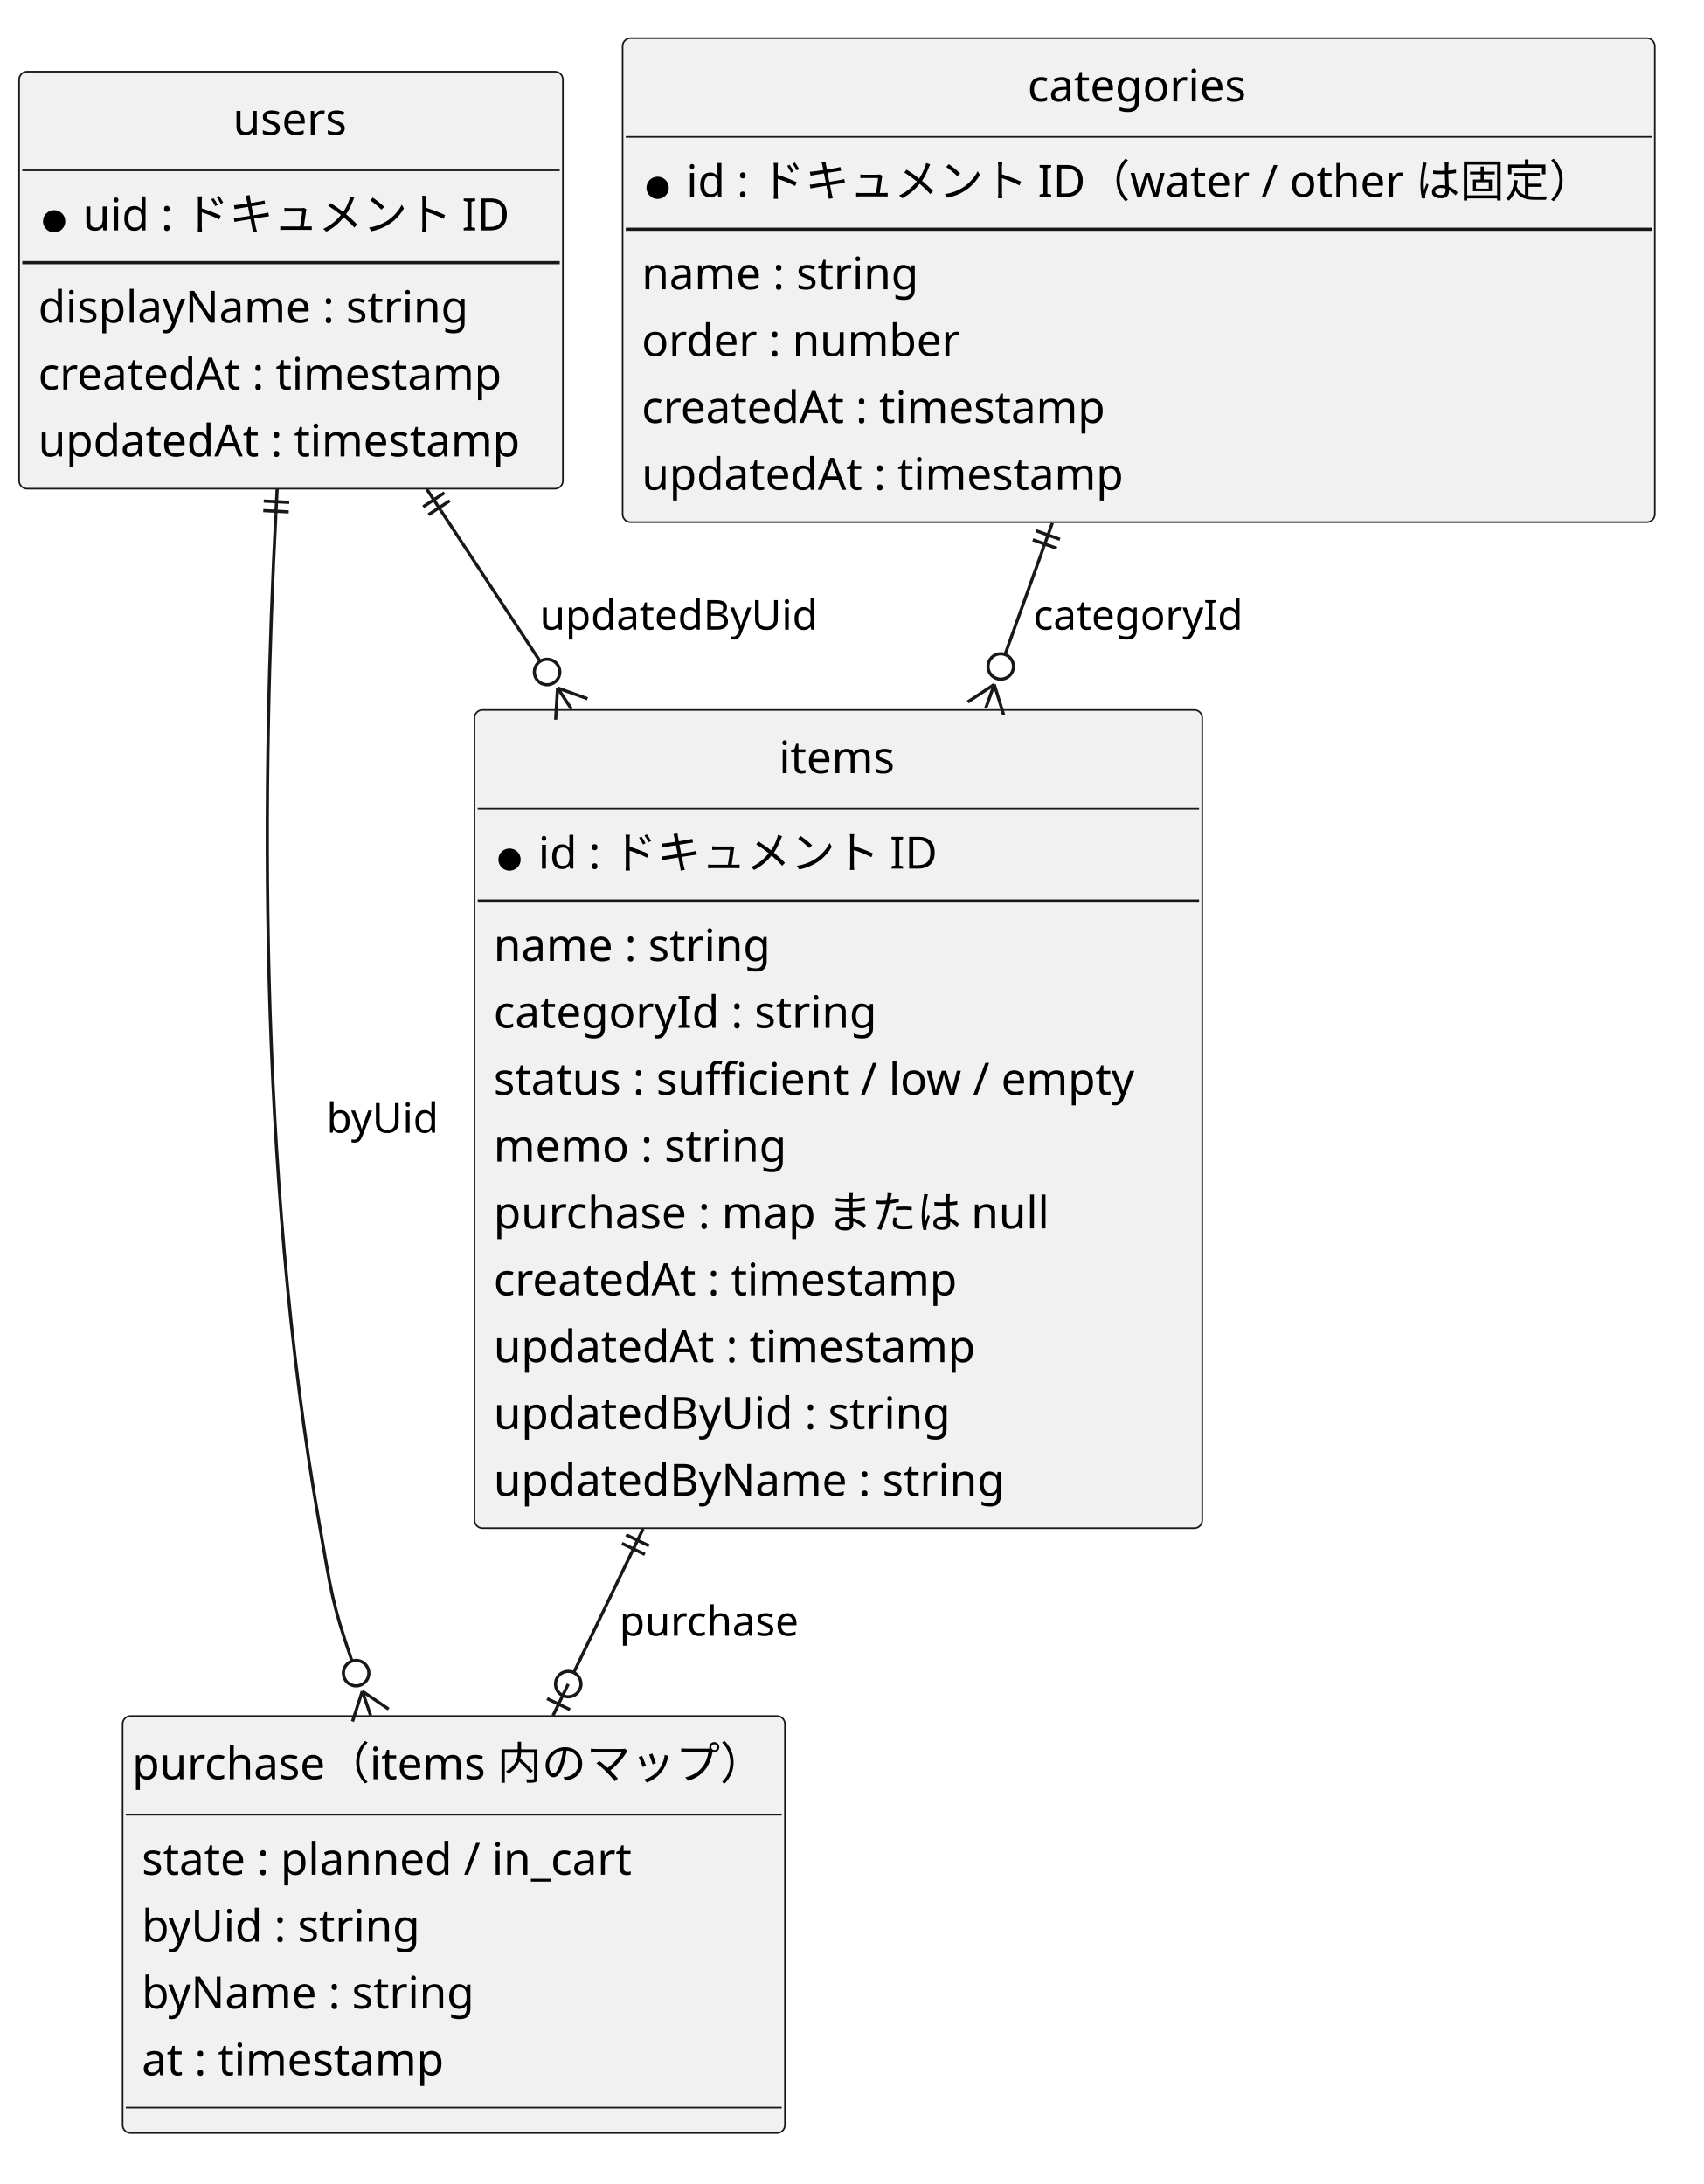
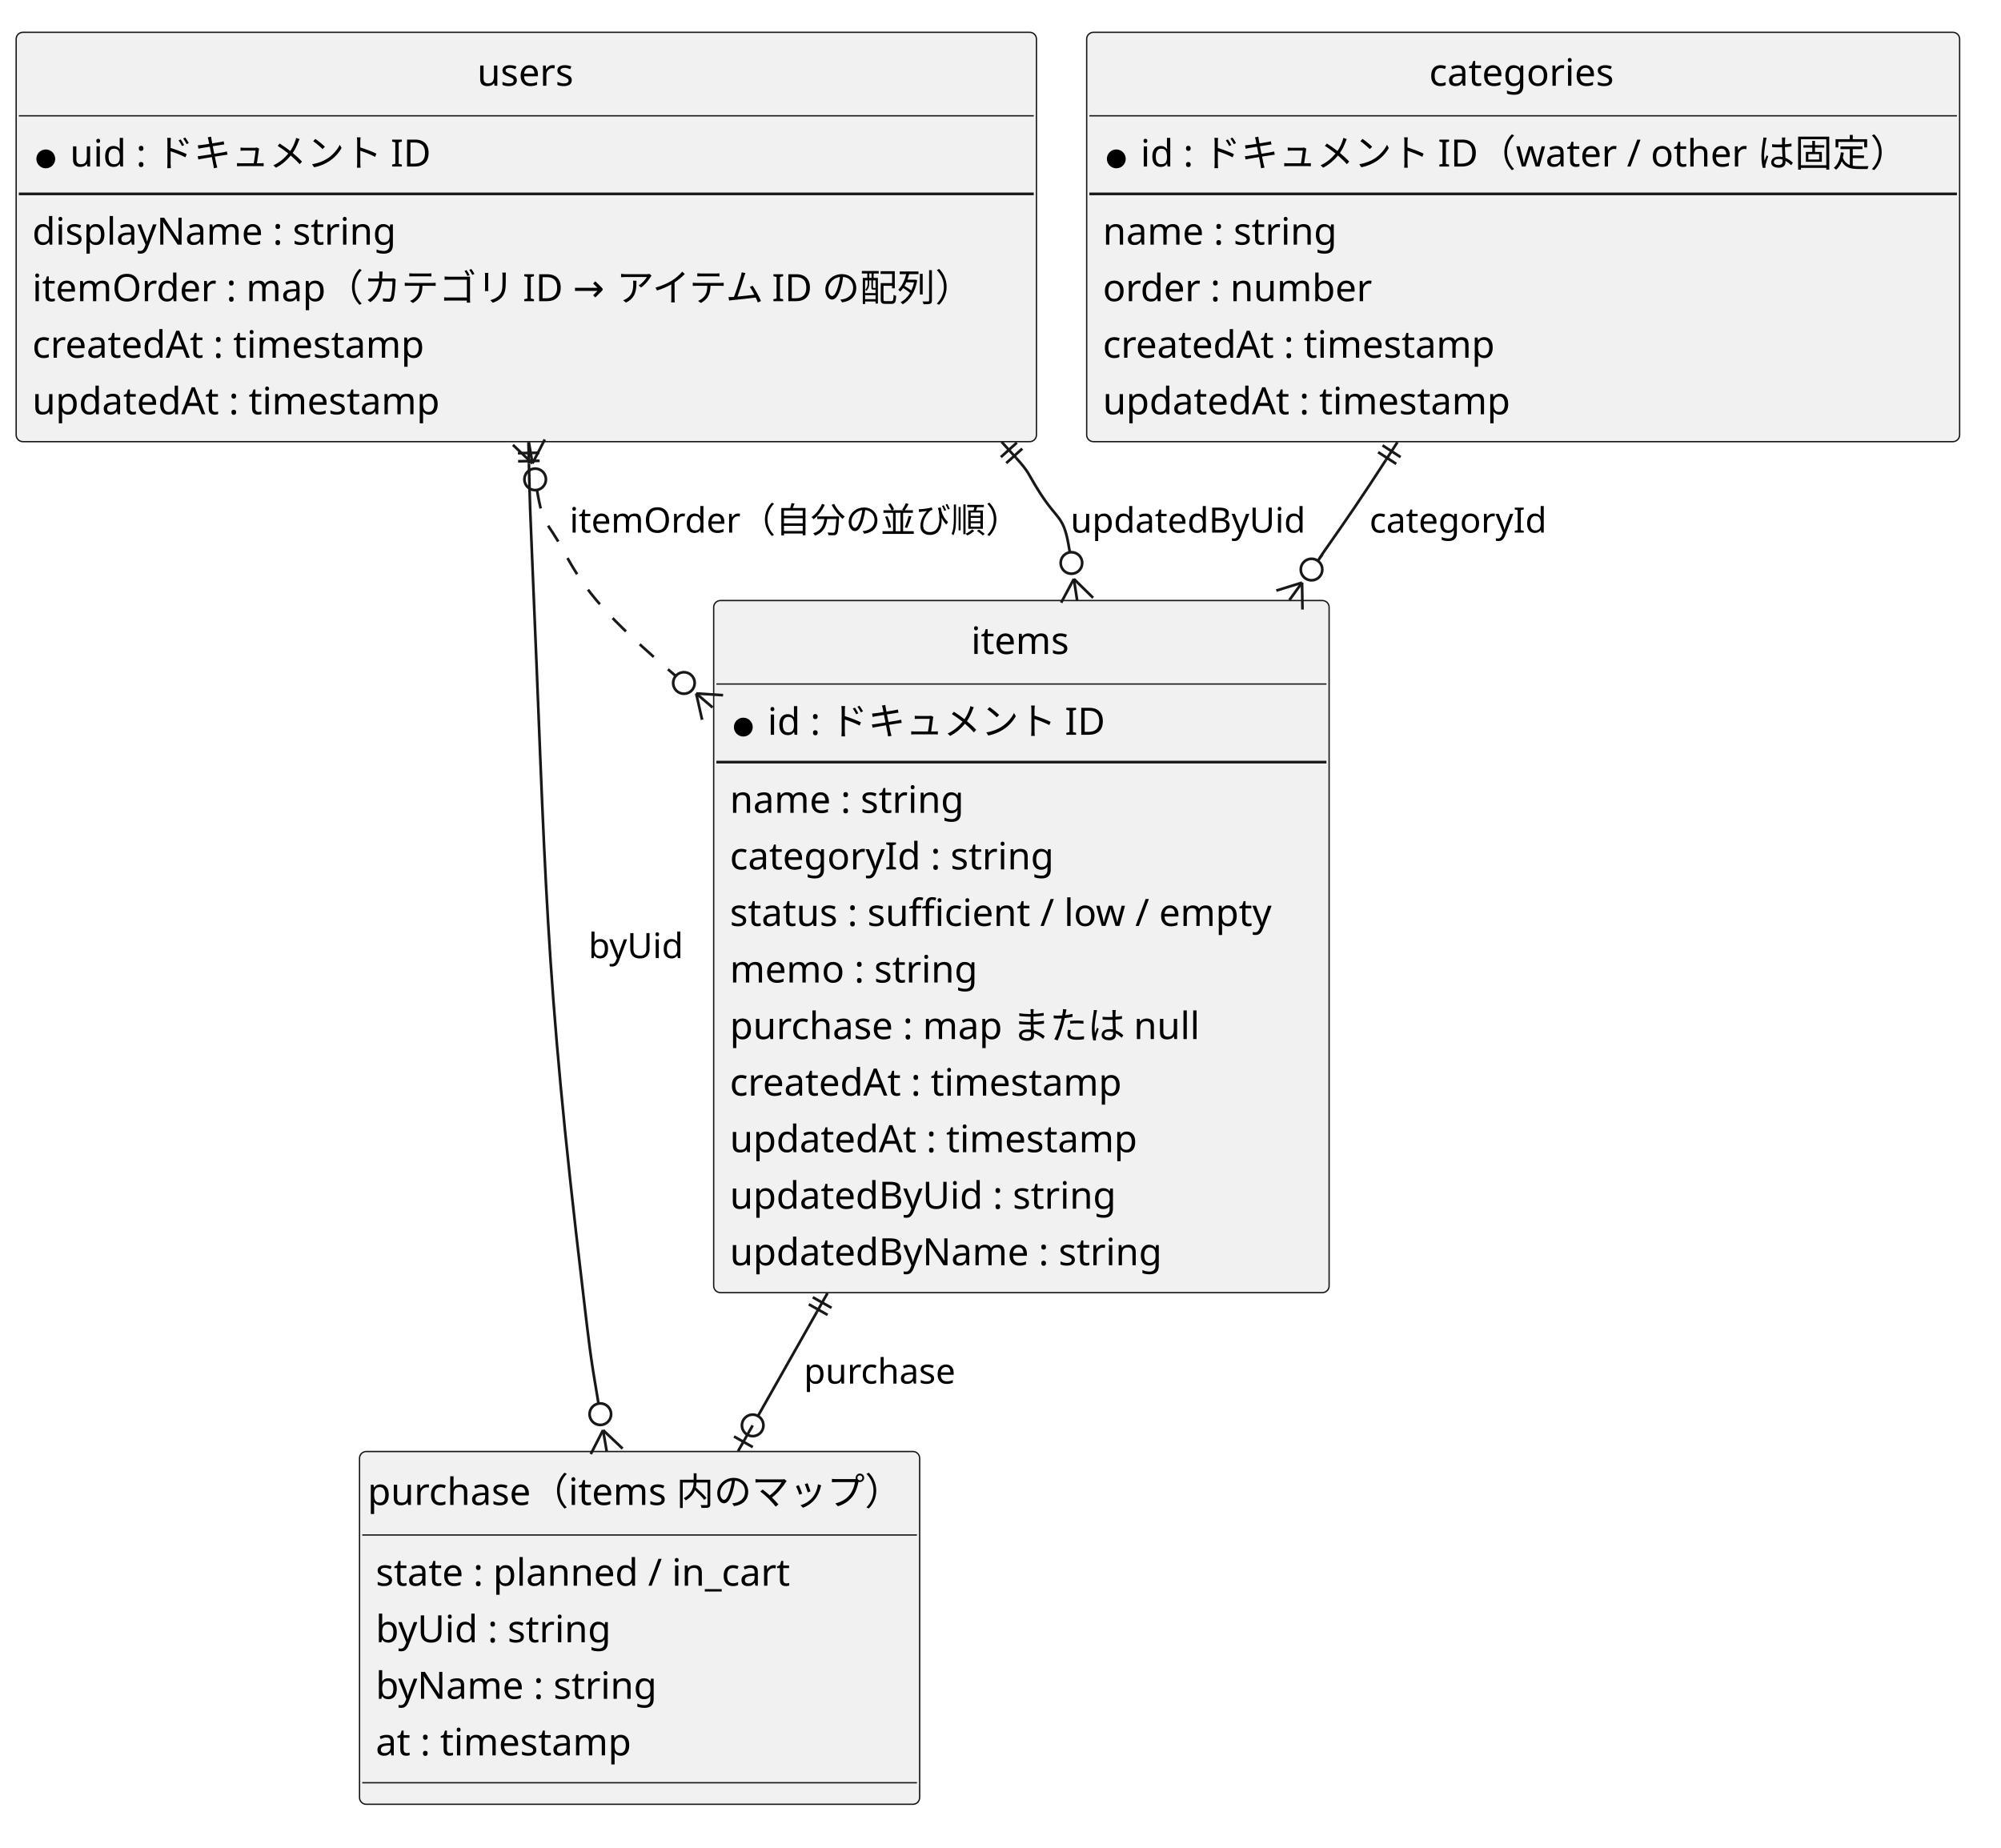
- <svg xmlns="http://www.w3.org/2000/svg" version="1.1" data-diagram-type="CLASS" style="width:535px;height:686px;background:#FFFFFF;" width="535px" height="686px" viewBox="0 0 535 686" zoomAndPan="magnify" preserveAspectRatio="none" contentStyleType="text/css">
+ <svg xmlns="http://www.w3.org/2000/svg" version="1.1" data-diagram-type="CLASS" style="width:743px;height:686px;background:#FFFFFF;" width="743px" height="686px" viewBox="0 0 743 686" zoomAndPan="magnify" preserveAspectRatio="none" contentStyleType="text/css">
  <defs />
  <g font-family="sans-serif" lengthAdjust="spacing">
    <g class="entity" data-qualified-name="users" id="ent0001" data-source-line="6">
-       <rect x="6" y="22.5" width="170.758" height="131" fill="#F1F1F1" style="stroke:#181818;stroke-width:0.5;" rx="2.5" ry="2.5" />
-       <text x="73.147" y="42.341" fill="#000" font-size="14" textLength="36.463" font-family="'Meiryo'">users</text>
-       <line x1="7" y1="53.5" x2="175.758" y2="53.5" style="stroke:#181818;stroke-width:0.5;" />
+       <rect x="6" y="12" width="378.851" height="152" fill="#F1F1F1" style="stroke:#181818;stroke-width:0.5;" rx="2.5" ry="2.5" />
+       <text x="177.194" y="31.841" fill="#000" font-size="14" textLength="36.463" font-family="'Meiryo'">users</text>
+       <line x1="7" y1="43" x2="383.851" y2="43" style="stroke:#181818;stroke-width:0.5;" />
      <g data-visibility-modifier="IE_MANDATORY">
-         <ellipse cx="17" cy="69.5" rx="3" ry="3" fill="#000" style="stroke:#000;stroke-width:1;" />
+         <ellipse cx="17" cy="59" rx="3" ry="3" fill="#000" style="stroke:#000;stroke-width:1;" />
      </g>
-       <text x="26" y="72.341" fill="#000" font-size="14" textLength="141.142" font-family="'Meiryo'">uid : ドキュメント ID</text>
-       <line x1="7" y1="82.5" x2="175.758" y2="82.5" style="stroke:#181818;stroke-width:1;" />
-       <text x="12" y="101.341" fill="#000" font-size="14" textLength="141.47" font-family="'Meiryo'">displayName : string</text>
-       <text x="12" y="122.341" fill="#000" font-size="14" textLength="154.027" font-family="'Meiryo'">createdAt : timestamp</text>
-       <text x="12" y="143.341" fill="#000" font-size="14" textLength="158.758" font-family="'Meiryo'">updatedAt : timestamp</text>
+       <text x="26" y="61.841" fill="#000" font-size="14" textLength="141.142" font-family="'Meiryo'">uid : ドキュメント ID</text>
+       <line x1="7" y1="72" x2="383.851" y2="72" style="stroke:#181818;stroke-width:1;" />
+       <text x="12" y="90.841" fill="#000" font-size="14" textLength="141.47" font-family="'Meiryo'">displayName : string</text>
+       <text x="12" y="111.841" fill="#000" font-size="14" textLength="366.851" font-family="'Meiryo'">itemOrder : map（カテゴリ ID → アイテム ID の配列）</text>
+       <text x="12" y="132.841" fill="#000" font-size="14" textLength="154.027" font-family="'Meiryo'">createdAt : timestamp</text>
+       <text x="12" y="153.841" fill="#000" font-size="14" textLength="158.758" font-family="'Meiryo'">updatedAt : timestamp</text>
    </g>
-     <g class="entity" data-qualified-name="categories" id="ent0002" data-source-line="14">
-       <rect x="195.5" y="12" width="324.136" height="152" fill="#F1F1F1" style="stroke:#181818;stroke-width:0.5;" rx="2.5" ry="2.5" />
-       <text x="322.667" y="31.841" fill="#000" font-size="14" textLength="69.802" font-family="'Meiryo'">categories</text>
-       <line x1="196.5" y1="43" x2="518.636" y2="43" style="stroke:#181818;stroke-width:0.5;" />
+     <g class="entity" data-qualified-name="categories" id="ent0002" data-source-line="15">
+       <rect x="403.5" y="12" width="324.136" height="152" fill="#F1F1F1" style="stroke:#181818;stroke-width:0.5;" rx="2.5" ry="2.5" />
+       <text x="530.667" y="31.841" fill="#000" font-size="14" textLength="69.802" font-family="'Meiryo'">categories</text>
+       <line x1="404.5" y1="43" x2="726.636" y2="43" style="stroke:#181818;stroke-width:0.5;" />
      <g data-visibility-modifier="IE_MANDATORY">
-         <ellipse cx="206.5" cy="59" rx="3" ry="3" fill="#000" style="stroke:#000;stroke-width:1;" />
+         <ellipse cx="414.5" cy="59" rx="3" ry="3" fill="#000" style="stroke:#000;stroke-width:1;" />
      </g>
-       <text x="215.5" y="61.841" fill="#000" font-size="14" textLength="298.136" font-family="'Meiryo'">id : ドキュメント ID（water / other は固定）</text>
-       <line x1="196.5" y1="72" x2="518.636" y2="72" style="stroke:#181818;stroke-width:1;" />
-       <text x="201.5" y="90.841" fill="#000" font-size="14" textLength="92.586" font-family="'Meiryo'">name : string</text>
-       <text x="201.5" y="111.841" fill="#000" font-size="14" textLength="105.13" font-family="'Meiryo'">order : number</text>
-       <text x="201.5" y="132.841" fill="#000" font-size="14" textLength="154.027" font-family="'Meiryo'">createdAt : timestamp</text>
-       <text x="201.5" y="153.841" fill="#000" font-size="14" textLength="158.758" font-family="'Meiryo'">updatedAt : timestamp</text>
+       <text x="423.5" y="61.841" fill="#000" font-size="14" textLength="298.136" font-family="'Meiryo'">id : ドキュメント ID（water / other は固定）</text>
+       <line x1="404.5" y1="72" x2="726.636" y2="72" style="stroke:#181818;stroke-width:1;" />
+       <text x="409.5" y="90.841" fill="#000" font-size="14" textLength="92.586" font-family="'Meiryo'">name : string</text>
+       <text x="409.5" y="111.841" fill="#000" font-size="14" textLength="105.13" font-family="'Meiryo'">order : number</text>
+       <text x="409.5" y="132.841" fill="#000" font-size="14" textLength="154.027" font-family="'Meiryo'">createdAt : timestamp</text>
+       <text x="409.5" y="153.841" fill="#000" font-size="14" textLength="158.758" font-family="'Meiryo'">updatedAt : timestamp</text>
    </g>
-     <g class="entity" data-qualified-name="items" id="ent0003" data-source-line="23">
-       <rect x="149" y="223" width="228.521" height="257" fill="#F1F1F1" style="stroke:#181818;stroke-width:0.5;" rx="2.5" ry="2.5" />
-       <text x="244.588" y="242.841" fill="#000" font-size="14" textLength="37.345" font-family="'Meiryo'">items</text>
-       <line x1="150" y1="254" x2="376.521" y2="254" style="stroke:#181818;stroke-width:0.5;" />
+     <g class="entity" data-qualified-name="items" id="ent0003" data-source-line="24">
+       <rect x="265" y="223" width="228.521" height="257" fill="#F1F1F1" style="stroke:#181818;stroke-width:0.5;" rx="2.5" ry="2.5" />
+       <text x="360.588" y="242.841" fill="#000" font-size="14" textLength="37.345" font-family="'Meiryo'">items</text>
+       <line x1="266" y1="254" x2="492.521" y2="254" style="stroke:#181818;stroke-width:0.5;" />
      <g data-visibility-modifier="IE_MANDATORY">
-         <ellipse cx="160" cy="270" rx="3" ry="3" fill="#000" style="stroke:#000;stroke-width:1;" />
+         <ellipse cx="276" cy="270" rx="3" ry="3" fill="#000" style="stroke:#000;stroke-width:1;" />
      </g>
-       <text x="169" y="272.841" fill="#000" font-size="14" textLength="132.487" font-family="'Meiryo'">id : ドキュメント ID</text>
-       <line x1="150" y1="283" x2="376.521" y2="283" style="stroke:#181818;stroke-width:1;" />
-       <text x="155" y="301.841" fill="#000" font-size="14" textLength="92.586" font-family="'Meiryo'">name : string</text>
-       <text x="155" y="322.841" fill="#000" font-size="14" textLength="127.579" font-family="'Meiryo'">categoryId : string</text>
-       <text x="155" y="343.841" fill="#000" font-size="14" textLength="216.521" font-family="'Meiryo'">status : sufficient / low / empty</text>
-       <text x="155" y="364.841" fill="#000" font-size="14" textLength="97.556" font-family="'Meiryo'">memo : string</text>
-       <text x="155" y="385.841" fill="#000" font-size="14" textLength="183.415" font-family="'Meiryo'">purchase : map または null</text>
-       <text x="155" y="406.841" fill="#000" font-size="14" textLength="154.027" font-family="'Meiryo'">createdAt : timestamp</text>
-       <text x="155" y="427.841" fill="#000" font-size="14" textLength="158.758" font-family="'Meiryo'">updatedAt : timestamp</text>
-       <text x="155" y="448.841" fill="#000" font-size="14" textLength="149.632" font-family="'Meiryo'">updatedByUid : string</text>
-       <text x="155" y="469.841" fill="#000" font-size="14" textLength="167.364" font-family="'Meiryo'">updatedByName : string</text>
+       <text x="285" y="272.841" fill="#000" font-size="14" textLength="132.487" font-family="'Meiryo'">id : ドキュメント ID</text>
+       <line x1="266" y1="283" x2="492.521" y2="283" style="stroke:#181818;stroke-width:1;" />
+       <text x="271" y="301.841" fill="#000" font-size="14" textLength="92.586" font-family="'Meiryo'">name : string</text>
+       <text x="271" y="322.841" fill="#000" font-size="14" textLength="127.579" font-family="'Meiryo'">categoryId : string</text>
+       <text x="271" y="343.841" fill="#000" font-size="14" textLength="216.521" font-family="'Meiryo'">status : sufficient / low / empty</text>
+       <text x="271" y="364.841" fill="#000" font-size="14" textLength="97.556" font-family="'Meiryo'">memo : string</text>
+       <text x="271" y="385.841" fill="#000" font-size="14" textLength="183.415" font-family="'Meiryo'">purchase : map または null</text>
+       <text x="271" y="406.841" fill="#000" font-size="14" textLength="154.027" font-family="'Meiryo'">createdAt : timestamp</text>
+       <text x="271" y="427.841" fill="#000" font-size="14" textLength="158.758" font-family="'Meiryo'">updatedAt : timestamp</text>
+       <text x="271" y="448.841" fill="#000" font-size="14" textLength="149.632" font-family="'Meiryo'">updatedByUid : string</text>
+       <text x="271" y="469.841" fill="#000" font-size="14" textLength="167.364" font-family="'Meiryo'">updatedByName : string</text>
    </g>
-     <g class="entity" data-qualified-name="purchase" id="ent0004" data-source-line="37">
-       <rect x="38.5" y="539" width="207.981" height="131" fill="#F1F1F1" style="stroke:#181818;stroke-width:0.5;" rx="2.5" ry="2.5" />
-       <text x="41.5" y="558.841" fill="#000" font-size="14" textLength="201.981" font-family="'Meiryo'">purchase（items 内のマップ）</text>
-       <line x1="39.5" y1="570" x2="245.481" y2="570" style="stroke:#181818;stroke-width:0.5;" />
-       <text x="44.5" y="588.841" fill="#000" font-size="14" textLength="166.428" font-family="'Meiryo'">state : planned / in_cart</text>
-       <text x="44.5" y="609.841" fill="#000" font-size="14" textLength="93.017" font-family="'Meiryo'">byUid : string</text>
-       <text x="44.5" y="630.841" fill="#000" font-size="14" textLength="110.749" font-family="'Meiryo'">byName : string</text>
-       <text x="44.5" y="651.841" fill="#000" font-size="14" textLength="101.678" font-family="'Meiryo'">at : timestamp</text>
-       <line x1="39.5" y1="662" x2="245.481" y2="662" style="stroke:#181818;stroke-width:0.5;" />
+     <g class="entity" data-qualified-name="purchase" id="ent0004" data-source-line="38">
+       <rect x="133.5" y="539" width="207.981" height="131" fill="#F1F1F1" style="stroke:#181818;stroke-width:0.5;" rx="2.5" ry="2.5" />
+       <text x="136.5" y="558.841" fill="#000" font-size="14" textLength="201.981" font-family="'Meiryo'">purchase（items 内のマップ）</text>
+       <line x1="134.5" y1="570" x2="340.481" y2="570" style="stroke:#181818;stroke-width:0.5;" />
+       <text x="139.5" y="588.841" fill="#000" font-size="14" textLength="166.428" font-family="'Meiryo'">state : planned / in_cart</text>
+       <text x="139.5" y="609.841" fill="#000" font-size="14" textLength="93.017" font-family="'Meiryo'">byUid : string</text>
+       <text x="139.5" y="630.841" fill="#000" font-size="14" textLength="110.749" font-family="'Meiryo'">byName : string</text>
+       <text x="139.5" y="651.841" fill="#000" font-size="14" textLength="101.678" font-family="'Meiryo'">at : timestamp</text>
+       <line x1="134.5" y1="662" x2="340.481" y2="662" style="stroke:#181818;stroke-width:0.5;" />
    </g>
    <g class="link" data-entity-1="ent0002" data-entity-2="ent0003" id="lnk5" data-link-type="crowfoot">
-       <line x1="325.32" y1="166.697" x2="332.849" y2="169.403" style="stroke:#181818;stroke-width:1;" />
-       <line x1="324.305" y1="169.52" x2="331.834" y2="172.226" style="stroke:#181818;stroke-width:1;" />
-       <line x1="327.731" y1="171.814" x2="330.437" y2="164.286" style="stroke:#181818;stroke-width:1;" />
-       <line x1="312.213" y1="214.984" x2="315.153" y2="224.542" style="stroke:#181818;stroke-width:1;" />
-       <line x1="312.213" y1="214.984" x2="303.861" y2="220.483" style="stroke:#181818;stroke-width:1;" />
-       <line x1="312.213" y1="214.984" x2="309.507" y2="222.513" style="stroke:#181818;stroke-width:1;" />
-       <ellipse cx="314.243" cy="209.338" rx="4" ry="4" fill="none" style="stroke:#181818;stroke-width:1;" />
-       <path d="M327.731,171.814 C321.169,190.071 322.764,185.632 315.596,205.574" style="stroke:#181818;stroke-width:1;" fill="none" />
-       <text x="324.5" y="197.781" fill="#000" font-size="13" textLength="68.047" font-family="'Meiryo'">categoryId</text>
+       <line x1="513.355" y1="165.392" x2="520.069" y2="169.742" style="stroke:#181818;stroke-width:1;" />
+       <line x1="511.724" y1="167.91" x2="518.438" y2="172.259" style="stroke:#181818;stroke-width:1;" />
+       <line x1="514.537" y1="170.924" x2="518.887" y2="164.21" style="stroke:#181818;stroke-width:1;" />
+       <line x1="483.469" y1="216.35" x2="483.631" y2="226.349" style="stroke:#181818;stroke-width:1;" />
+       <line x1="483.469" y1="216.35" x2="473.916" y2="219.305" style="stroke:#181818;stroke-width:1;" />
+       <line x1="483.469" y1="216.35" x2="478.773" y2="222.827" style="stroke:#181818;stroke-width:1;" />
+       <ellipse cx="486.991" cy="211.493" rx="4" ry="4" fill="none" style="stroke:#181818;stroke-width:1;" />
+       <path d="M514.537,170.924 C505.654,184.637 500.625,191.997 491.5,205 C487.38,210.871 493.685,202.261 489.339,208.254" style="stroke:#181818;stroke-width:1;" fill="none" />
+       <text x="508.5" y="197.781" fill="#000" font-size="13" textLength="68.047" font-family="'Meiryo'">categoryId</text>
    </g>
    <g class="link" data-entity-1="ent0001" data-entity-2="ent0003" id="lnk6" data-link-type="crowfoot">
-       <line x1="132.873" y1="159.18" x2="139.557" y2="154.784" style="stroke:#181818;stroke-width:1;" />
-       <line x1="134.522" y1="161.687" x2="141.205" y2="157.291" style="stroke:#181818;stroke-width:1;" />
-       <line x1="138.413" y1="160.324" x2="134.017" y2="153.64" style="stroke:#181818;stroke-width:1;" />
-       <line x1="175.086" y1="216.08" x2="184.495" y2="219.466" style="stroke:#181818;stroke-width:1;" />
-       <line x1="175.086" y1="216.08" x2="174.469" y2="226.061" style="stroke:#181818;stroke-width:1;" />
-       <line x1="175.086" y1="216.08" x2="179.482" y2="222.763" style="stroke:#181818;stroke-width:1;" />
-       <ellipse cx="171.789" cy="211.067" rx="4" ry="4" fill="none" style="stroke:#181818;stroke-width:1;" />
-       <path d="M138.413,160.324 C152.241,181.347 153.816,183.743 169.59,207.725" style="stroke:#181818;stroke-width:1;" fill="none" />
-       <text x="169.5" y="197.781" fill="#000" font-size="13" textLength="88.524" font-family="'Meiryo'">updatedByUid</text>
+       <line x1="371.637" y1="169.74" x2="377.572" y2="164.375" style="stroke:#181818;stroke-width:1;" />
+       <line x1="373.649" y1="171.965" x2="379.584" y2="166.601" style="stroke:#181818;stroke-width:1;" />
+       <line x1="377.287" y1="170.025" x2="371.923" y2="164.09" style="stroke:#181818;stroke-width:1;" />
+       <line x1="398.744" y1="214.986" x2="405.883" y2="221.988" style="stroke:#181818;stroke-width:1;" />
+       <line x1="398.744" y1="214.986" x2="394.021" y2="223.801" style="stroke:#181818;stroke-width:1;" />
+       <line x1="398.744" y1="214.986" x2="399.952" y2="222.894" style="stroke:#181818;stroke-width:1;" />
+       <ellipse cx="397.837" cy="209.055" rx="4" ry="4" fill="none" style="stroke:#181818;stroke-width:1;" />
+       <path d="M377.287,170.025 C382.314,175.586 381.515,175.612 385.5,182 C393.247,194.417 395.02,190.619 397.233,205.101" style="stroke:#181818;stroke-width:1;" fill="none" />
+       <text x="397.5" y="197.781" fill="#000" font-size="13" textLength="88.524" font-family="'Meiryo'">updatedByUid</text>
    </g>
    <g class="link" data-entity-1="ent0003" data-entity-2="ent0004" id="lnk7" data-link-type="association">
-       <line x1="196.596" y1="482.072" x2="203.803" y2="485.546" style="stroke:#181818;stroke-width:1;" />
-       <line x1="195.294" y1="484.775" x2="202.5" y2="488.248" style="stroke:#181818;stroke-width:1;" />
-       <line x1="198.463" y1="487.412" x2="201.937" y2="480.206" style="stroke:#181818;stroke-width:1;" />
-       <line x1="178.432" y1="528.963" x2="173.656" y2="538.871" style="stroke:#181818;stroke-width:1;" />
-       <ellipse cx="178.432" cy="528.963" rx="4" ry="4" fill="none" style="stroke:#181818;stroke-width:1;" />
-       <line x1="178.996" y1="537.005" x2="171.789" y2="533.531" style="stroke:#181818;stroke-width:1;" />
-       <path d="M198.463,487.412 C188.654,507.758 188.871,507.308 180.169,525.36" style="stroke:#181818;stroke-width:1;" fill="none" />
-       <text x="194.5" y="513.781" fill="#000" font-size="13" textLength="57.459" font-family="'Meiryo'">purchase</text>
+       <line x1="301.801" y1="481.718" x2="308.764" y2="485.657" style="stroke:#181818;stroke-width:1;" />
+       <line x1="300.324" y1="484.329" x2="307.287" y2="488.268" style="stroke:#181818;stroke-width:1;" />
+       <line x1="303.313" y1="487.169" x2="307.252" y2="480.206" style="stroke:#181818;stroke-width:1;" />
+       <line x1="279.479" y1="529.297" x2="274.063" y2="538.871" style="stroke:#181818;stroke-width:1;" />
+       <ellipse cx="279.479" cy="529.297" rx="4" ry="4" fill="none" style="stroke:#181818;stroke-width:1;" />
+       <line x1="279.514" y1="537.36" x2="272.551" y2="533.42" style="stroke:#181818;stroke-width:1;" />
+       <path d="M303.313,487.169 C291.802,507.515 291.661,507.765 281.449,525.816" style="stroke:#181818;stroke-width:1;" fill="none" />
+       <text x="298.5" y="513.781" fill="#000" font-size="13" textLength="57.459" font-family="'Meiryo'">purchase</text>
    </g>
    <g class="link" data-entity-1="ent0001" data-entity-2="ent0004" id="lnk8" data-link-type="crowfoot">
-       <line x1="82.825" y1="157.382" x2="90.815" y2="157.796" style="stroke:#181818;stroke-width:1;" />
-       <line x1="82.67" y1="160.378" x2="90.66" y2="160.792" style="stroke:#181818;stroke-width:1;" />
-       <line x1="86.613" y1="161.584" x2="87.027" y2="153.595" style="stroke:#181818;stroke-width:1;" />
-       <line x1="113.765" y1="531.213" x2="122.036" y2="536.834" style="stroke:#181818;stroke-width:1;" />
-       <line x1="113.765" y1="531.213" x2="110.685" y2="540.727" style="stroke:#181818;stroke-width:1;" />
-       <line x1="113.765" y1="531.213" x2="116.36" y2="538.78" style="stroke:#181818;stroke-width:1;" />
-       <ellipse cx="111.819" cy="525.538" rx="4" ry="4" fill="none" style="stroke:#181818;stroke-width:1;" />
-       <path d="M86.613,161.584 C82.576,239.6 80.385,366.509 100.5,480 C103.958,499.512 104.12,503.087 110.522,521.754" style="stroke:#181818;stroke-width:1;" fill="none" />
-       <text x="102.5" y="355.781" fill="#000" font-size="13" textLength="35.953" font-family="'Meiryo'">byUid</text>
+       <line x1="192.317" y1="168.294" x2="200.315" y2="168.121" style="stroke:#181818;stroke-width:1;" />
+       <line x1="192.382" y1="171.293" x2="200.38" y2="171.12" style="stroke:#181818;stroke-width:1;" />
+       <line x1="196.402" y1="172.206" x2="196.23" y2="164.208" style="stroke:#181818;stroke-width:1;" />
+       <line x1="223.924" y1="531.054" x2="231.19" y2="537.925" style="stroke:#181818;stroke-width:1;" />
+       <line x1="223.924" y1="531.054" x2="219.362" y2="539.953" style="stroke:#181818;stroke-width:1;" />
+       <line x1="223.924" y1="531.054" x2="225.276" y2="538.939" style="stroke:#181818;stroke-width:1;" />
+       <ellipse cx="222.91" cy="525.141" rx="4" ry="4" fill="none" style="stroke:#181818;stroke-width:1;" />
+       <path d="M196.402,172.206 C196.696,185.788 196.931,191.819 197.5,205 C202.78,327.4 201.991,358.349 216.5,480 C218.792,499.22 218.987,502.262 222.234,521.198" style="stroke:#181818;stroke-width:1;" fill="none" />
+       <text x="218.5" y="355.781" fill="#000" font-size="13" textLength="35.953" font-family="'Meiryo'">byUid</text>
+     </g>
+     <g class="link" data-entity-1="ent0001" data-entity-2="ent0003" id="lnk9" data-link-type="crowfoot">
+       <line x1="197.711" y1="172.09" x2="190.456" y2="165.209" style="stroke:#181818;stroke-width:1;" />
+       <line x1="197.711" y1="172.09" x2="202.286" y2="163.198" style="stroke:#181818;stroke-width:1;" />
+       <line x1="197.711" y1="172.09" x2="196.371" y2="164.203" style="stroke:#181818;stroke-width:1;" />
+       <ellipse cx="198.717" cy="178.005" rx="4" ry="4" fill="none" style="stroke:#181818;stroke-width:1;" />
+       <line x1="258.512" y1="257.515" x2="268.492" y2="258.149" style="stroke:#181818;stroke-width:1;" />
+       <line x1="258.512" y1="257.515" x2="260.698" y2="267.274" style="stroke:#181818;stroke-width:1;" />
+       <line x1="258.512" y1="257.515" x2="264.595" y2="262.712" style="stroke:#181818;stroke-width:1;" />
+       <ellipse cx="253.95" cy="253.618" rx="4" ry="4" fill="none" style="stroke:#181818;stroke-width:1;" />
+       <path d="M199.387,181.949 C201.79,196.086 202.846,192.571 209.5,205 C217.384,219.727 225.47,229.288 250.909,251.02" style="stroke:#181818;stroke-width:1;stroke-dasharray:7,7;" fill="none" />
+       <text x="211.5" y="197.781" fill="#000" font-size="13" textLength="168.264" font-family="'Meiryo'">itemOrder（自分の並び順）</text>
    </g>
  </g>
</svg>
